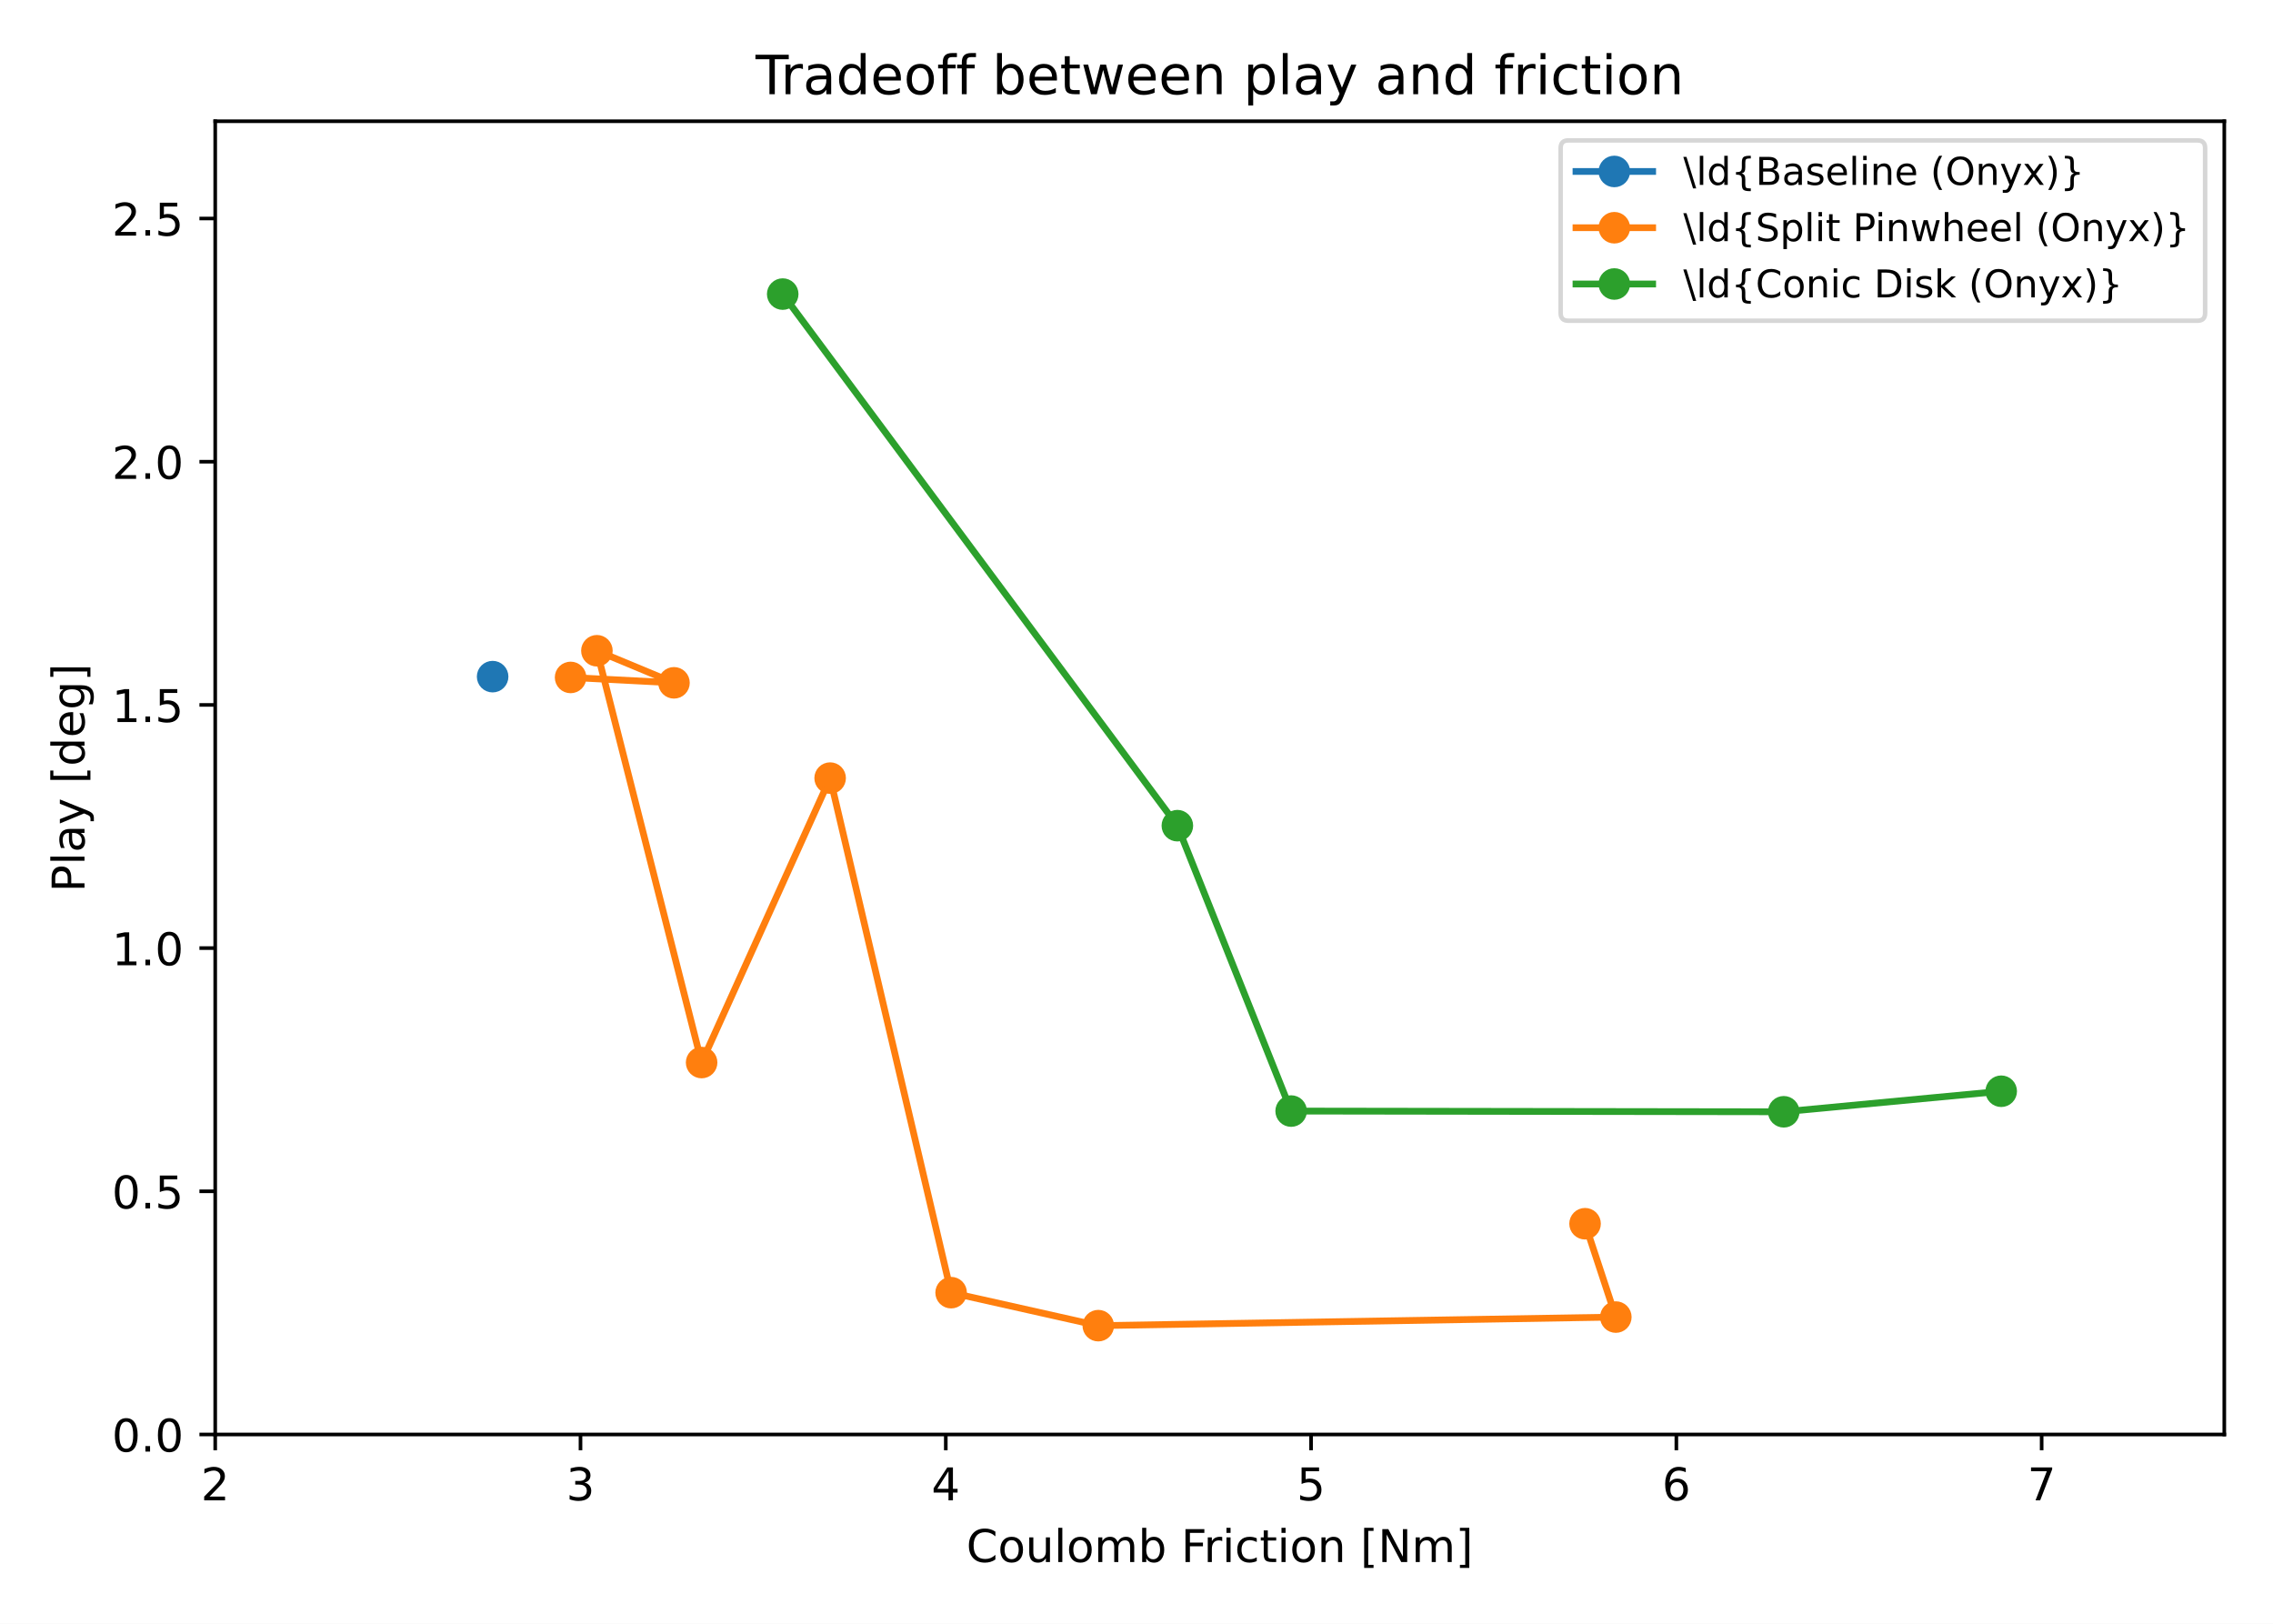
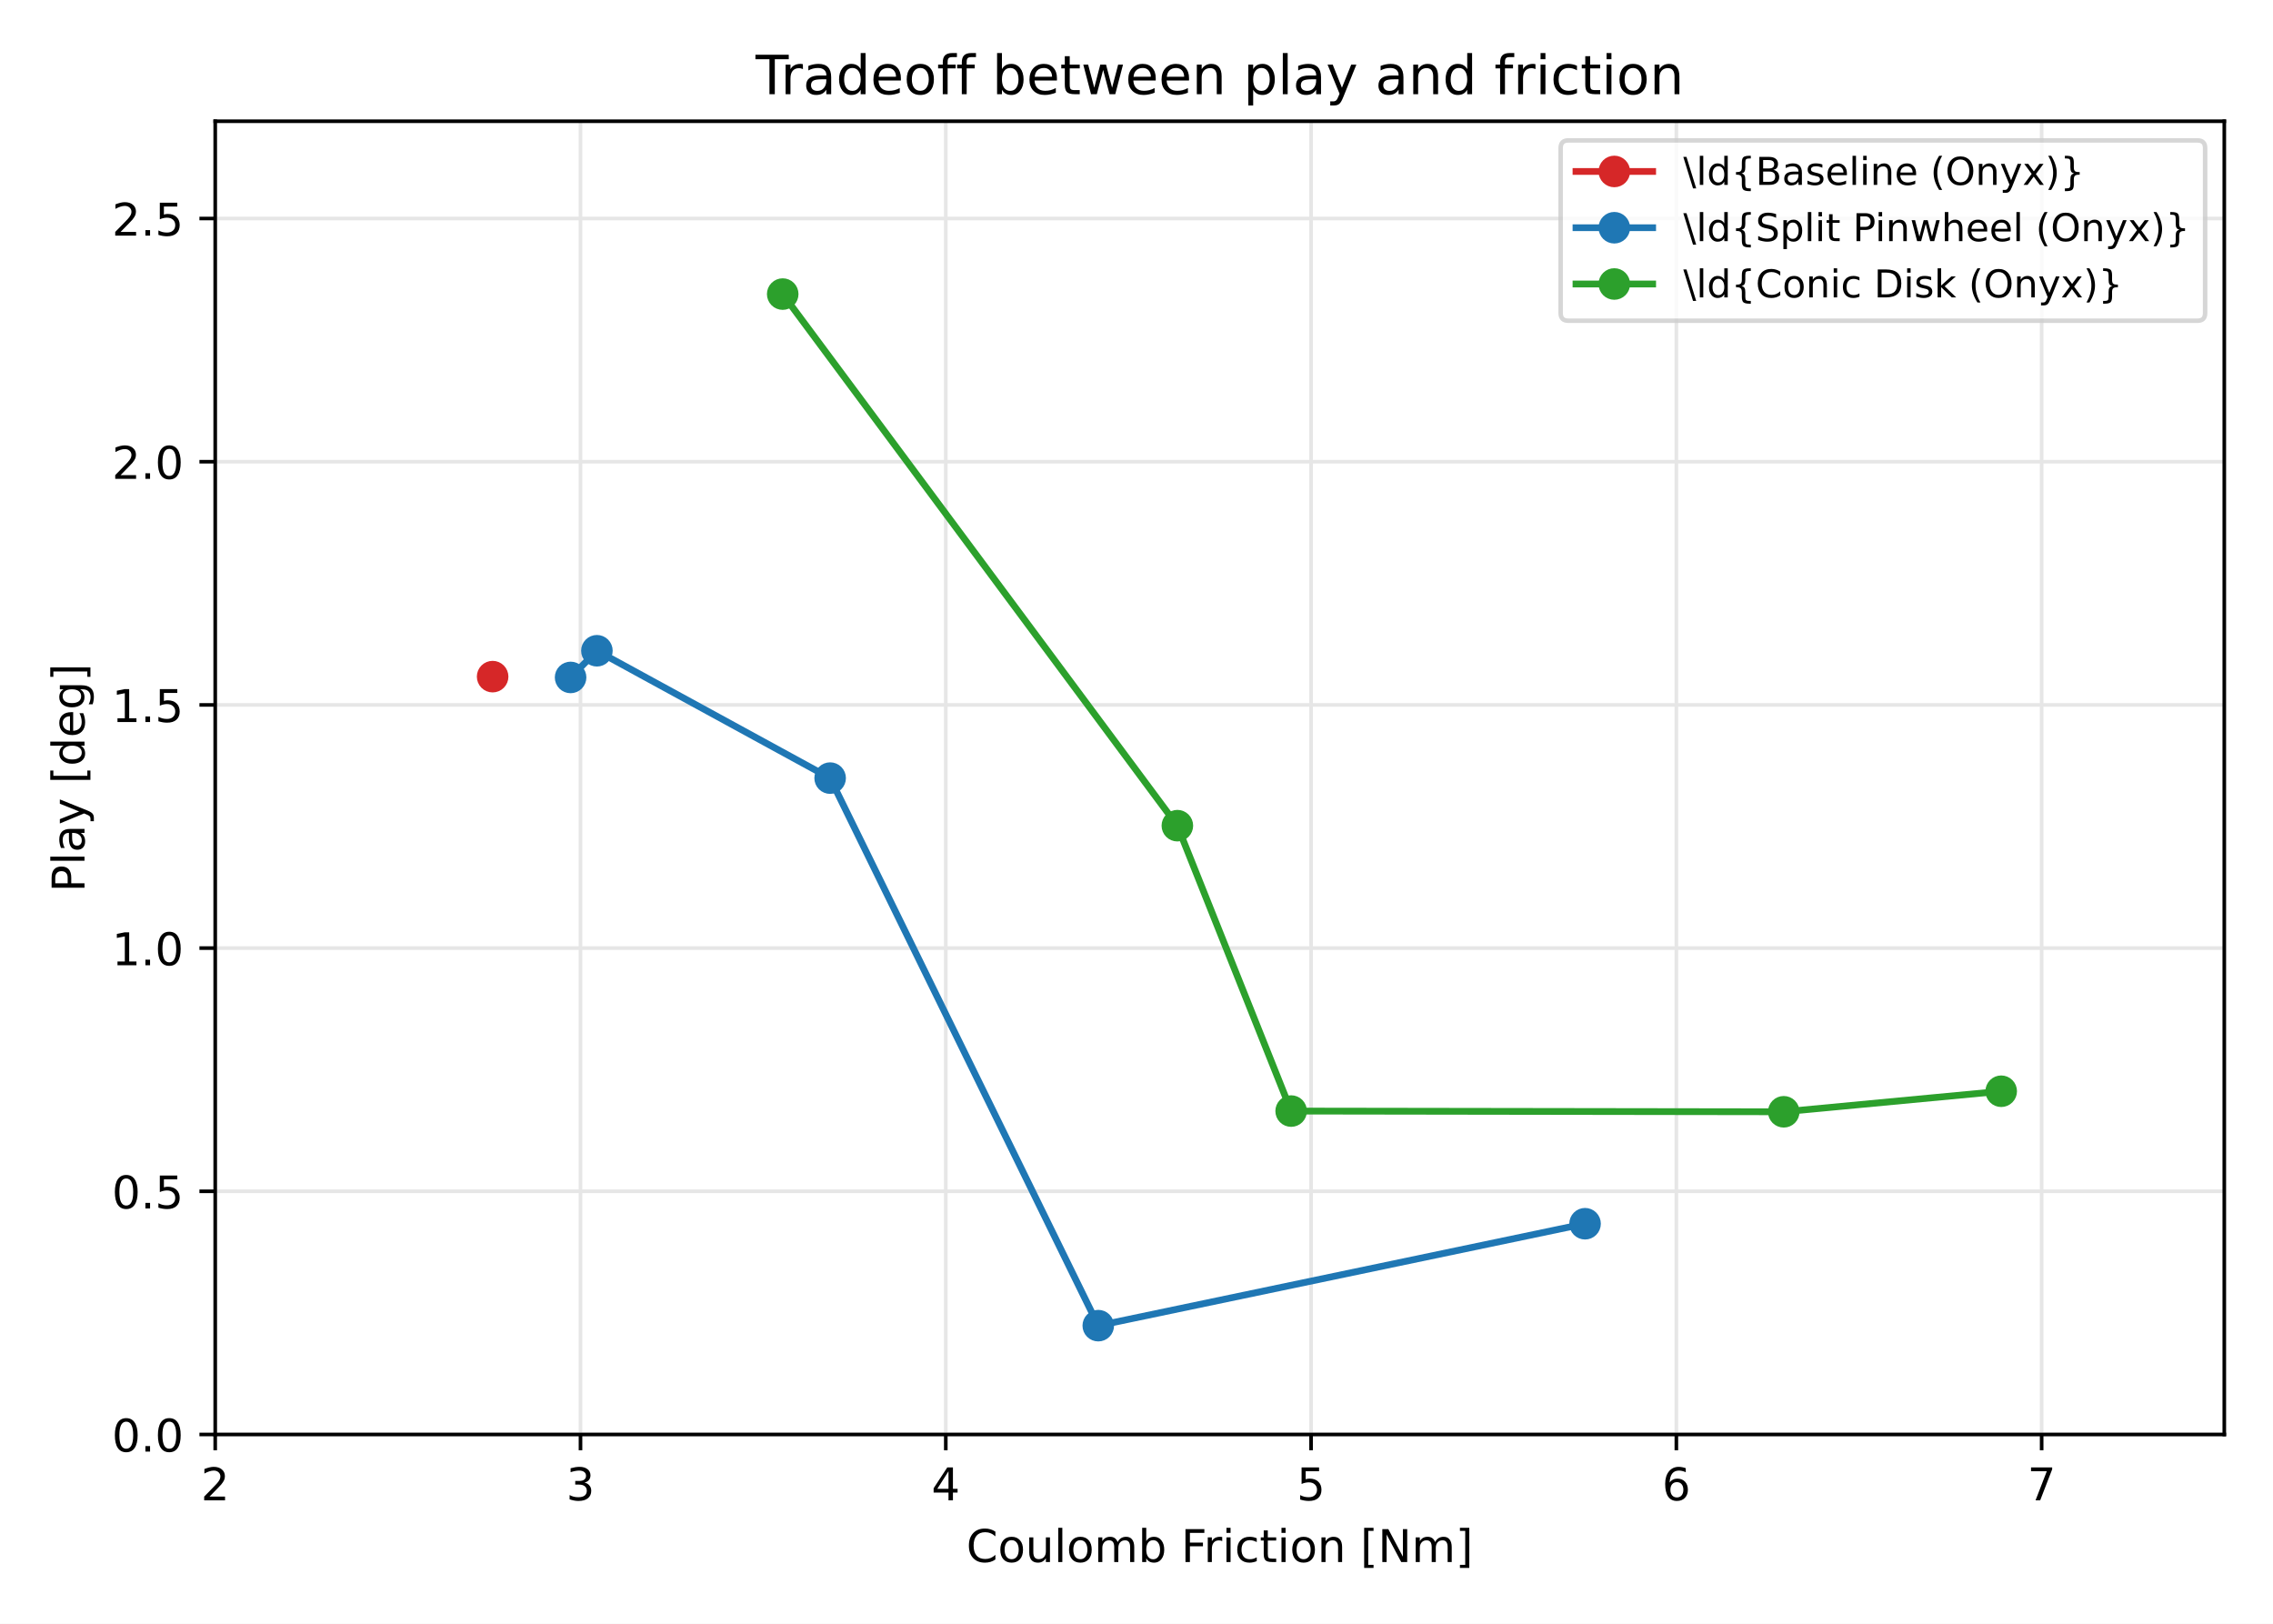
<svg xmlns="http://www.w3.org/2000/svg" xmlns:xlink="http://www.w3.org/1999/xlink" width="504pt" height="360pt" viewBox="0 0 504 360" version="1.1">
  <defs>
    <style type="text/css">*{stroke-linejoin: round; stroke-linecap: butt}</style>
  </defs>
  <g id="figure_1">
    <g id="patch_1">
      <path d="M 0 360  L 504 360  L 504 0  L 0 0  z " style="fill: #ffffff" />
    </g>
    <g id="axes_1">
      <g id="patch_2">
        <path d="M 47.72 318.04  L 493.2 318.04  L 493.2 26.88  L 47.72 26.88  z " style="fill: #ffffff" />
      </g>
      <g id="matplotlib.axis_1">
        <g id="xtick_1">
          <g id="line2d_1">
+             <path d="M 47.72 318.04  L 47.72 26.88  " clip-path="url(#pad4da9fe35)" style="fill: none; stroke: #e6e6e6; stroke-width: 0.8; stroke-linecap: square" />
+           </g>
+           <g id="line2d_2">
            <defs>
-               <path id="m081efcb8e5" d="M 0 0  L 0 3.5  " style="stroke: #000000; stroke-width: 0.8" />
+               <path id="m91d43f5c84" d="M 0 0  L 0 3.5  " style="stroke: #000000; stroke-width: 0.8" />
            </defs>
            <g>
-               <use xlink:href="#m081efcb8e5" x="47.72" y="318.04" style="stroke: #000000; stroke-width: 0.8" />
+               <use xlink:href="#m91d43f5c84" x="47.72" y="318.04" style="stroke: #000000; stroke-width: 0.8" />
            </g>
          </g>
          <g id="text_1">
            <text style="font: 10px 'DejaVu Sans', 'Bitstream Vera Sans', 'Computer Modern Sans Serif', 'Lucida Grande', 'Verdana', 'Geneva', 'Lucid', 'Arial', 'Helvetica', 'Avant Garde', sans-serif; text-anchor: middle" x="47.72" y="332.638" transform="rotate(-0 47.72 332.6384)">2</text>
          </g>
        </g>
        <g id="xtick_2">
-           <g id="line2d_2">
-             <g>
-               <use xlink:href="#m081efcb8e5" x="128.716" y="318.04" style="stroke: #000000; stroke-width: 0.8" />
+           <g id="line2d_3">
+             <path d="M 128.716 318.04  L 128.716 26.88  " clip-path="url(#pad4da9fe35)" style="fill: none; stroke: #e6e6e6; stroke-width: 0.8; stroke-linecap: square" />
+           </g>
+           <g id="line2d_4">
+             <g>
+               <use xlink:href="#m91d43f5c84" x="128.716" y="318.04" style="stroke: #000000; stroke-width: 0.8" />
            </g>
          </g>
          <g id="text_2">
            <text style="font: 10px 'DejaVu Sans', 'Bitstream Vera Sans', 'Computer Modern Sans Serif', 'Lucida Grande', 'Verdana', 'Geneva', 'Lucid', 'Arial', 'Helvetica', 'Avant Garde', sans-serif; text-anchor: middle" x="128.716" y="332.638" transform="rotate(-0 128.7164 332.6384)">3</text>
          </g>
        </g>
        <g id="xtick_3">
-           <g id="line2d_3">
-             <g>
-               <use xlink:href="#m081efcb8e5" x="209.713" y="318.04" style="stroke: #000000; stroke-width: 0.8" />
+           <g id="line2d_5">
+             <path d="M 209.713 318.04  L 209.713 26.88  " clip-path="url(#pad4da9fe35)" style="fill: none; stroke: #e6e6e6; stroke-width: 0.8; stroke-linecap: square" />
+           </g>
+           <g id="line2d_6">
+             <g>
+               <use xlink:href="#m91d43f5c84" x="209.713" y="318.04" style="stroke: #000000; stroke-width: 0.8" />
            </g>
          </g>
          <g id="text_3">
            <text style="font: 10px 'DejaVu Sans', 'Bitstream Vera Sans', 'Computer Modern Sans Serif', 'Lucida Grande', 'Verdana', 'Geneva', 'Lucid', 'Arial', 'Helvetica', 'Avant Garde', sans-serif; text-anchor: middle" x="209.713" y="332.638" transform="rotate(-0 209.7127 332.6384)">4</text>
          </g>
        </g>
        <g id="xtick_4">
-           <g id="line2d_4">
-             <g>
-               <use xlink:href="#m081efcb8e5" x="290.709" y="318.04" style="stroke: #000000; stroke-width: 0.8" />
+           <g id="line2d_7">
+             <path d="M 290.709 318.04  L 290.709 26.88  " clip-path="url(#pad4da9fe35)" style="fill: none; stroke: #e6e6e6; stroke-width: 0.8; stroke-linecap: square" />
+           </g>
+           <g id="line2d_8">
+             <g>
+               <use xlink:href="#m91d43f5c84" x="290.709" y="318.04" style="stroke: #000000; stroke-width: 0.8" />
            </g>
          </g>
          <g id="text_4">
            <text style="font: 10px 'DejaVu Sans', 'Bitstream Vera Sans', 'Computer Modern Sans Serif', 'Lucida Grande', 'Verdana', 'Geneva', 'Lucid', 'Arial', 'Helvetica', 'Avant Garde', sans-serif; text-anchor: middle" x="290.709" y="332.638" transform="rotate(-0 290.7091 332.6384)">5</text>
          </g>
        </g>
        <g id="xtick_5">
-           <g id="line2d_5">
-             <g>
-               <use xlink:href="#m081efcb8e5" x="371.705" y="318.04" style="stroke: #000000; stroke-width: 0.8" />
+           <g id="line2d_9">
+             <path d="M 371.705 318.04  L 371.705 26.88  " clip-path="url(#pad4da9fe35)" style="fill: none; stroke: #e6e6e6; stroke-width: 0.8; stroke-linecap: square" />
+           </g>
+           <g id="line2d_10">
+             <g>
+               <use xlink:href="#m91d43f5c84" x="371.705" y="318.04" style="stroke: #000000; stroke-width: 0.8" />
            </g>
          </g>
          <g id="text_5">
            <text style="font: 10px 'DejaVu Sans', 'Bitstream Vera Sans', 'Computer Modern Sans Serif', 'Lucida Grande', 'Verdana', 'Geneva', 'Lucid', 'Arial', 'Helvetica', 'Avant Garde', sans-serif; text-anchor: middle" x="371.705" y="332.638" transform="rotate(-0 371.7055 332.6384)">6</text>
          </g>
        </g>
        <g id="xtick_6">
-           <g id="line2d_6">
-             <g>
-               <use xlink:href="#m081efcb8e5" x="452.702" y="318.04" style="stroke: #000000; stroke-width: 0.8" />
+           <g id="line2d_11">
+             <path d="M 452.702 318.04  L 452.702 26.88  " clip-path="url(#pad4da9fe35)" style="fill: none; stroke: #e6e6e6; stroke-width: 0.8; stroke-linecap: square" />
+           </g>
+           <g id="line2d_12">
+             <g>
+               <use xlink:href="#m91d43f5c84" x="452.702" y="318.04" style="stroke: #000000; stroke-width: 0.8" />
            </g>
          </g>
          <g id="text_6">
            <text style="font: 10px 'DejaVu Sans', 'Bitstream Vera Sans', 'Computer Modern Sans Serif', 'Lucida Grande', 'Verdana', 'Geneva', 'Lucid', 'Arial', 'Helvetica', 'Avant Garde', sans-serif; text-anchor: middle" x="452.702" y="332.638" transform="rotate(-0 452.7018 332.6384)">7</text>
          </g>
        </g>
        <g id="text_7">
          <text style="font: 10px 'DejaVu Sans', 'Bitstream Vera Sans', 'Computer Modern Sans Serif', 'Lucida Grande', 'Verdana', 'Geneva', 'Lucid', 'Arial', 'Helvetica', 'Avant Garde', sans-serif; text-anchor: middle" x="270.46" y="346.317" transform="rotate(-0 270.46 346.3166)">Coulomb Friction [Nm]</text>
        </g>
      </g>
      <g id="matplotlib.axis_2">
        <g id="ytick_1">
-           <g id="line2d_7">
+           <g id="line2d_13">
+             <path d="M 47.72 318.04  L 493.2 318.04  " clip-path="url(#pad4da9fe35)" style="fill: none; stroke: #e6e6e6; stroke-width: 0.8; stroke-linecap: square" />
+           </g>
+           <g id="line2d_14">
            <defs>
-               <path id="m87fd9bad46" d="M 0 0  L -3.5 0  " style="stroke: #000000; stroke-width: 0.8" />
+               <path id="maff34b2a3f" d="M 0 0  L -3.5 0  " style="stroke: #000000; stroke-width: 0.8" />
            </defs>
            <g>
-               <use xlink:href="#m87fd9bad46" x="47.72" y="318.04" style="stroke: #000000; stroke-width: 0.8" />
+               <use xlink:href="#maff34b2a3f" x="47.72" y="318.04" style="stroke: #000000; stroke-width: 0.8" />
            </g>
          </g>
          <g id="text_8">
            <text style="font: 10px 'DejaVu Sans', 'Bitstream Vera Sans', 'Computer Modern Sans Serif', 'Lucida Grande', 'Verdana', 'Geneva', 'Lucid', 'Arial', 'Helvetica', 'Avant Garde', sans-serif; text-anchor: end" x="40.72" y="321.839" transform="rotate(-0 40.72 321.8392)">0.0</text>
          </g>
        </g>
        <g id="ytick_2">
-           <g id="line2d_8">
-             <g>
-               <use xlink:href="#m87fd9bad46" x="47.72" y="264.121" style="stroke: #000000; stroke-width: 0.8" />
+           <g id="line2d_15">
+             <path d="M 47.72 264.121  L 493.2 264.121  " clip-path="url(#pad4da9fe35)" style="fill: none; stroke: #e6e6e6; stroke-width: 0.8; stroke-linecap: square" />
+           </g>
+           <g id="line2d_16">
+             <g>
+               <use xlink:href="#maff34b2a3f" x="47.72" y="264.121" style="stroke: #000000; stroke-width: 0.8" />
            </g>
          </g>
          <g id="text_9">
            <text style="font: 10px 'DejaVu Sans', 'Bitstream Vera Sans', 'Computer Modern Sans Serif', 'Lucida Grande', 'Verdana', 'Geneva', 'Lucid', 'Arial', 'Helvetica', 'Avant Garde', sans-serif; text-anchor: end" x="40.72" y="267.921" transform="rotate(-0 40.72 267.9207)">0.5</text>
          </g>
        </g>
        <g id="ytick_3">
-           <g id="line2d_9">
-             <g>
-               <use xlink:href="#m87fd9bad46" x="47.72" y="210.203" style="stroke: #000000; stroke-width: 0.8" />
+           <g id="line2d_17">
+             <path d="M 47.72 210.203  L 493.2 210.203  " clip-path="url(#pad4da9fe35)" style="fill: none; stroke: #e6e6e6; stroke-width: 0.8; stroke-linecap: square" />
+           </g>
+           <g id="line2d_18">
+             <g>
+               <use xlink:href="#maff34b2a3f" x="47.72" y="210.203" style="stroke: #000000; stroke-width: 0.8" />
            </g>
          </g>
          <g id="text_10">
            <text style="font: 10px 'DejaVu Sans', 'Bitstream Vera Sans', 'Computer Modern Sans Serif', 'Lucida Grande', 'Verdana', 'Geneva', 'Lucid', 'Arial', 'Helvetica', 'Avant Garde', sans-serif; text-anchor: end" x="40.72" y="214.002" transform="rotate(-0 40.72 214.0022)">1.0</text>
          </g>
        </g>
        <g id="ytick_4">
-           <g id="line2d_10">
-             <g>
-               <use xlink:href="#m87fd9bad46" x="47.72" y="156.284" style="stroke: #000000; stroke-width: 0.8" />
+           <g id="line2d_19">
+             <path d="M 47.72 156.284  L 493.2 156.284  " clip-path="url(#pad4da9fe35)" style="fill: none; stroke: #e6e6e6; stroke-width: 0.8; stroke-linecap: square" />
+           </g>
+           <g id="line2d_20">
+             <g>
+               <use xlink:href="#maff34b2a3f" x="47.72" y="156.284" style="stroke: #000000; stroke-width: 0.8" />
            </g>
          </g>
          <g id="text_11">
            <text style="font: 10px 'DejaVu Sans', 'Bitstream Vera Sans', 'Computer Modern Sans Serif', 'Lucida Grande', 'Verdana', 'Geneva', 'Lucid', 'Arial', 'Helvetica', 'Avant Garde', sans-serif; text-anchor: end" x="40.72" y="160.084" transform="rotate(-0 40.72 160.0837)">1.5</text>
          </g>
        </g>
        <g id="ytick_5">
-           <g id="line2d_11">
-             <g>
-               <use xlink:href="#m87fd9bad46" x="47.72" y="102.366" style="stroke: #000000; stroke-width: 0.8" />
+           <g id="line2d_21">
+             <path d="M 47.72 102.366  L 493.2 102.366  " clip-path="url(#pad4da9fe35)" style="fill: none; stroke: #e6e6e6; stroke-width: 0.8; stroke-linecap: square" />
+           </g>
+           <g id="line2d_22">
+             <g>
+               <use xlink:href="#maff34b2a3f" x="47.72" y="102.366" style="stroke: #000000; stroke-width: 0.8" />
            </g>
          </g>
          <g id="text_12">
            <text style="font: 10px 'DejaVu Sans', 'Bitstream Vera Sans', 'Computer Modern Sans Serif', 'Lucida Grande', 'Verdana', 'Geneva', 'Lucid', 'Arial', 'Helvetica', 'Avant Garde', sans-serif; text-anchor: end" x="40.72" y="106.165" transform="rotate(-0 40.72 106.1651)">2.0</text>
          </g>
        </g>
        <g id="ytick_6">
-           <g id="line2d_12">
-             <g>
-               <use xlink:href="#m87fd9bad46" x="47.72" y="48.447" style="stroke: #000000; stroke-width: 0.8" />
+           <g id="line2d_23">
+             <path d="M 47.72 48.447  L 493.2 48.447  " clip-path="url(#pad4da9fe35)" style="fill: none; stroke: #e6e6e6; stroke-width: 0.8; stroke-linecap: square" />
+           </g>
+           <g id="line2d_24">
+             <g>
+               <use xlink:href="#maff34b2a3f" x="47.72" y="48.447" style="stroke: #000000; stroke-width: 0.8" />
            </g>
          </g>
          <g id="text_13">
            <text style="font: 10px 'DejaVu Sans', 'Bitstream Vera Sans', 'Computer Modern Sans Serif', 'Lucida Grande', 'Verdana', 'Geneva', 'Lucid', 'Arial', 'Helvetica', 'Avant Garde', sans-serif; text-anchor: end" x="40.72" y="52.247" transform="rotate(-0 40.72 52.24663)">2.5</text>
          </g>
        </g>
        <g id="text_14">
          <text style="font: 10px 'DejaVu Sans', 'Bitstream Vera Sans', 'Computer Modern Sans Serif', 'Lucida Grande', 'Verdana', 'Geneva', 'Lucid', 'Arial', 'Helvetica', 'Avant Garde', sans-serif; text-anchor: middle" x="18.737" y="172.46" transform="rotate(-90 18.73719 172.46)">Play [deg]</text>
        </g>
      </g>
-       <g id="line2d_13">
-         <path d="M 109.232 150.017  " clip-path="url(#pd27348fdc5)" style="fill: none; stroke: #1f77b4; stroke-width: 1.5; stroke-linecap: square" />
+       <g id="line2d_25">
+         <path d="M 109.232 150.017  " clip-path="url(#pad4da9fe35)" style="fill: none; stroke: #d62728; stroke-width: 1.5; stroke-linecap: square" />
        <defs>
-           <path id="m9c67e186f0" d="M 0 3  C 0.796 3 1.559 2.684 2.121 2.121  C 2.684 1.559 3 0.796 3 0  C 3 -0.796 2.684 -1.559 2.121 -2.121  C 1.559 -2.684 0.796 -3 0 -3  C -0.796 -3 -1.559 -2.684 -2.121 -2.121  C -2.684 -1.559 -3 -0.796 -3 0  C -3 0.796 -2.684 1.559 -2.121 2.121  C -1.559 2.684 -0.796 3 0 3  z " style="stroke: #1f77b4" />
+           <path id="me751ffc60e" d="M 0 3  C 0.796 3 1.559 2.684 2.121 2.121  C 2.684 1.559 3 0.796 3 0  C 3 -0.796 2.684 -1.559 2.121 -2.121  C 1.559 -2.684 0.796 -3 0 -3  C -0.796 -3 -1.559 -2.684 -2.121 -2.121  C -2.684 -1.559 -3 -0.796 -3 0  C -3 0.796 -2.684 1.559 -2.121 2.121  C -1.559 2.684 -0.796 3 0 3  z " style="stroke: #d62728" />
        </defs>
-         <g clip-path="url(#pd27348fdc5)">
-           <use xlink:href="#m9c67e186f0" x="109.232" y="150.017" style="fill: #1f77b4; stroke: #1f77b4" />
-         </g>
-       </g>
-       <g id="line2d_14">
-         <path d="M 126.519 150.195  L 149.444 151.389  L 132.354 144.278  L 155.572 235.577  L 184.069 172.516  L 210.896 286.595  L 243.525 293.91  L 358.281 292.008  L 351.46 271.313  " clip-path="url(#pd27348fdc5)" style="fill: none; stroke: #ff7f0e; stroke-width: 1.5; stroke-linecap: square" />
+         <g clip-path="url(#pad4da9fe35)">
+           <use xlink:href="#me751ffc60e" x="109.232" y="150.017" style="fill: #d62728; stroke: #d62728" />
+         </g>
+       </g>
+       <g id="line2d_26">
+         <path d="M 126.519 150.195  L 132.354 144.278  L 184.069 172.516  L 243.525 293.91  L 351.46 271.313  " clip-path="url(#pad4da9fe35)" style="fill: none; stroke: #1f77b4; stroke-width: 1.5; stroke-linecap: square" />
        <defs>
-           <path id="m09aae43ccc" d="M 0 3  C 0.796 3 1.559 2.684 2.121 2.121  C 2.684 1.559 3 0.796 3 0  C 3 -0.796 2.684 -1.559 2.121 -2.121  C 1.559 -2.684 0.796 -3 0 -3  C -0.796 -3 -1.559 -2.684 -2.121 -2.121  C -2.684 -1.559 -3 -0.796 -3 0  C -3 0.796 -2.684 1.559 -2.121 2.121  C -1.559 2.684 -0.796 3 0 3  z " style="stroke: #ff7f0e" />
+           <path id="m9d1e8d25a7" d="M 0 3  C 0.796 3 1.559 2.684 2.121 2.121  C 2.684 1.559 3 0.796 3 0  C 3 -0.796 2.684 -1.559 2.121 -2.121  C 1.559 -2.684 0.796 -3 0 -3  C -0.796 -3 -1.559 -2.684 -2.121 -2.121  C -2.684 -1.559 -3 -0.796 -3 0  C -3 0.796 -2.684 1.559 -2.121 2.121  C -1.559 2.684 -0.796 3 0 3  z " style="stroke: #1f77b4" />
        </defs>
-         <g clip-path="url(#pd27348fdc5)">
-           <use xlink:href="#m09aae43ccc" x="126.519" y="150.195" style="fill: #ff7f0e; stroke: #ff7f0e" />
-           <use xlink:href="#m09aae43ccc" x="149.444" y="151.389" style="fill: #ff7f0e; stroke: #ff7f0e" />
-           <use xlink:href="#m09aae43ccc" x="132.354" y="144.278" style="fill: #ff7f0e; stroke: #ff7f0e" />
-           <use xlink:href="#m09aae43ccc" x="155.572" y="235.577" style="fill: #ff7f0e; stroke: #ff7f0e" />
-           <use xlink:href="#m09aae43ccc" x="184.069" y="172.516" style="fill: #ff7f0e; stroke: #ff7f0e" />
-           <use xlink:href="#m09aae43ccc" x="210.896" y="286.595" style="fill: #ff7f0e; stroke: #ff7f0e" />
-           <use xlink:href="#m09aae43ccc" x="243.525" y="293.91" style="fill: #ff7f0e; stroke: #ff7f0e" />
-           <use xlink:href="#m09aae43ccc" x="358.281" y="292.008" style="fill: #ff7f0e; stroke: #ff7f0e" />
-           <use xlink:href="#m09aae43ccc" x="351.46" y="271.313" style="fill: #ff7f0e; stroke: #ff7f0e" />
-         </g>
-       </g>
-       <g id="line2d_15">
-         <path d="M 173.553 65.203  L 261.061 183.059  L 286.29 246.335  L 395.517 246.494  L 443.735 241.939  " clip-path="url(#pd27348fdc5)" style="fill: none; stroke: #2ca02c; stroke-width: 1.5; stroke-linecap: square" />
+         <g clip-path="url(#pad4da9fe35)">
+           <use xlink:href="#m9d1e8d25a7" x="126.519" y="150.195" style="fill: #1f77b4; stroke: #1f77b4" />
+           <use xlink:href="#m9d1e8d25a7" x="132.354" y="144.278" style="fill: #1f77b4; stroke: #1f77b4" />
+           <use xlink:href="#m9d1e8d25a7" x="184.069" y="172.516" style="fill: #1f77b4; stroke: #1f77b4" />
+           <use xlink:href="#m9d1e8d25a7" x="243.525" y="293.91" style="fill: #1f77b4; stroke: #1f77b4" />
+           <use xlink:href="#m9d1e8d25a7" x="351.46" y="271.313" style="fill: #1f77b4; stroke: #1f77b4" />
+         </g>
+       </g>
+       <g id="line2d_27">
+         <path d="M 173.553 65.203  L 261.061 183.059  L 286.29 246.335  L 395.517 246.494  L 443.735 241.939  " clip-path="url(#pad4da9fe35)" style="fill: none; stroke: #2ca02c; stroke-width: 1.5; stroke-linecap: square" />
        <defs>
-           <path id="m656d29f8a9" d="M 0 3  C 0.796 3 1.559 2.684 2.121 2.121  C 2.684 1.559 3 0.796 3 0  C 3 -0.796 2.684 -1.559 2.121 -2.121  C 1.559 -2.684 0.796 -3 0 -3  C -0.796 -3 -1.559 -2.684 -2.121 -2.121  C -2.684 -1.559 -3 -0.796 -3 0  C -3 0.796 -2.684 1.559 -2.121 2.121  C -1.559 2.684 -0.796 3 0 3  z " style="stroke: #2ca02c" />
+           <path id="m96b2d9542d" d="M 0 3  C 0.796 3 1.559 2.684 2.121 2.121  C 2.684 1.559 3 0.796 3 0  C 3 -0.796 2.684 -1.559 2.121 -2.121  C 1.559 -2.684 0.796 -3 0 -3  C -0.796 -3 -1.559 -2.684 -2.121 -2.121  C -2.684 -1.559 -3 -0.796 -3 0  C -3 0.796 -2.684 1.559 -2.121 2.121  C -1.559 2.684 -0.796 3 0 3  z " style="stroke: #2ca02c" />
        </defs>
-         <g clip-path="url(#pd27348fdc5)">
-           <use xlink:href="#m656d29f8a9" x="173.553" y="65.203" style="fill: #2ca02c; stroke: #2ca02c" />
-           <use xlink:href="#m656d29f8a9" x="261.061" y="183.059" style="fill: #2ca02c; stroke: #2ca02c" />
-           <use xlink:href="#m656d29f8a9" x="286.29" y="246.335" style="fill: #2ca02c; stroke: #2ca02c" />
-           <use xlink:href="#m656d29f8a9" x="395.517" y="246.494" style="fill: #2ca02c; stroke: #2ca02c" />
-           <use xlink:href="#m656d29f8a9" x="443.735" y="241.939" style="fill: #2ca02c; stroke: #2ca02c" />
+         <g clip-path="url(#pad4da9fe35)">
+           <use xlink:href="#m96b2d9542d" x="173.553" y="65.203" style="fill: #2ca02c; stroke: #2ca02c" />
+           <use xlink:href="#m96b2d9542d" x="261.061" y="183.059" style="fill: #2ca02c; stroke: #2ca02c" />
+           <use xlink:href="#m96b2d9542d" x="286.29" y="246.335" style="fill: #2ca02c; stroke: #2ca02c" />
+           <use xlink:href="#m96b2d9542d" x="395.517" y="246.494" style="fill: #2ca02c; stroke: #2ca02c" />
+           <use xlink:href="#m96b2d9542d" x="443.735" y="241.939" style="fill: #2ca02c; stroke: #2ca02c" />
        </g>
      </g>
      <g id="patch_3">
        <path d="M 47.72 318.04  L 47.72 26.88  " style="fill: none; stroke: #000000; stroke-width: 0.8; stroke-linejoin: miter; stroke-linecap: square" />
      </g>
      <g id="patch_4">
        <path d="M 493.2 318.04  L 493.2 26.88  " style="fill: none; stroke: #000000; stroke-width: 0.8; stroke-linejoin: miter; stroke-linecap: square" />
      </g>
      <g id="patch_5">
        <path d="M 47.72 318.04  L 493.2 318.04  " style="fill: none; stroke: #000000; stroke-width: 0.8; stroke-linejoin: miter; stroke-linecap: square" />
      </g>
      <g id="patch_6">
        <path d="M 47.72 26.88  L 493.2 26.88  " style="fill: none; stroke: #000000; stroke-width: 0.8; stroke-linejoin: miter; stroke-linecap: square" />
      </g>
      <g id="text_15">
        <text style="font: 12px 'DejaVu Sans', 'Bitstream Vera Sans', 'Computer Modern Sans Serif', 'Lucida Grande', 'Verdana', 'Geneva', 'Lucid', 'Arial', 'Helvetica', 'Avant Garde', sans-serif; text-anchor: middle" x="270.46" y="20.88" transform="rotate(-0 270.46 20.88)">Tradeoff between play and friction</text>
      </g>
      <g id="legend_1">
        <g id="patch_7">
          <path d="M 347.748 71.109  L 487.25 71.109  Q 488.95 71.109 488.95 69.409  L 488.95 32.83  Q 488.95 31.13 487.25 31.13  L 347.748 31.13  Q 346.048 31.13 346.048 32.83  L 346.048 69.409  Q 346.048 71.109 347.748 71.109  z " style="fill: #ffffff; opacity: 0.8; stroke: #cccccc; stroke-linejoin: miter" />
        </g>
-         <g id="line2d_16">
-           <path d="M 349.448 38.014  L 357.948 38.014  L 366.448 38.014  " style="fill: none; stroke: #1f77b4; stroke-width: 1.5; stroke-linecap: square" />
+         <g id="line2d_28">
+           <path d="M 349.448 38.014  L 357.948 38.014  L 366.448 38.014  " style="fill: none; stroke: #d62728; stroke-width: 1.5; stroke-linecap: square" />
          <g>
-             <use xlink:href="#m9c67e186f0" x="357.948" y="38.014" style="fill: #1f77b4; stroke: #1f77b4" />
+             <use xlink:href="#me751ffc60e" x="357.948" y="38.014" style="fill: #d62728; stroke: #d62728" />
          </g>
        </g>
        <g id="text_16">
          <text style="font: 8.5px 'DejaVu Sans', 'Bitstream Vera Sans', 'Computer Modern Sans Serif', 'Lucida Grande', 'Verdana', 'Geneva', 'Lucid', 'Arial', 'Helvetica', 'Avant Garde', sans-serif; text-anchor: start" x="373.248" y="40.989" transform="rotate(-0 373.2477 40.98867)">\ld{Baseline (Onyx)}</text>
        </g>
-         <g id="line2d_17">
-           <path d="M 349.448 50.49  L 357.948 50.49  L 366.448 50.49  " style="fill: none; stroke: #ff7f0e; stroke-width: 1.5; stroke-linecap: square" />
+         <g id="line2d_29">
+           <path d="M 349.448 50.49  L 357.948 50.49  L 366.448 50.49  " style="fill: none; stroke: #1f77b4; stroke-width: 1.5; stroke-linecap: square" />
          <g>
-             <use xlink:href="#m09aae43ccc" x="357.948" y="50.49" style="fill: #ff7f0e; stroke: #ff7f0e" />
+             <use xlink:href="#m9d1e8d25a7" x="357.948" y="50.49" style="fill: #1f77b4; stroke: #1f77b4" />
          </g>
        </g>
        <g id="text_17">
          <text style="font: 8.5px 'DejaVu Sans', 'Bitstream Vera Sans', 'Computer Modern Sans Serif', 'Lucida Grande', 'Verdana', 'Geneva', 'Lucid', 'Arial', 'Helvetica', 'Avant Garde', sans-serif; text-anchor: start" x="373.248" y="53.465" transform="rotate(-0 373.2477 53.46508)">\ld{Split Pinwheel (Onyx)}</text>
        </g>
-         <g id="line2d_18">
+         <g id="line2d_30">
          <path d="M 349.448 62.966  L 357.948 62.966  L 366.448 62.966  " style="fill: none; stroke: #2ca02c; stroke-width: 1.5; stroke-linecap: square" />
          <g>
-             <use xlink:href="#m656d29f8a9" x="357.948" y="62.966" style="fill: #2ca02c; stroke: #2ca02c" />
+             <use xlink:href="#m96b2d9542d" x="357.948" y="62.966" style="fill: #2ca02c; stroke: #2ca02c" />
          </g>
        </g>
        <g id="text_18">
          <text style="font: 8.5px 'DejaVu Sans', 'Bitstream Vera Sans', 'Computer Modern Sans Serif', 'Lucida Grande', 'Verdana', 'Geneva', 'Lucid', 'Arial', 'Helvetica', 'Avant Garde', sans-serif; text-anchor: start" x="373.248" y="65.941" transform="rotate(-0 373.2477 65.94148)">\ld{Conic Disk (Onyx)}</text>
        </g>
      </g>
    </g>
  </g>
  <defs>
-     <clipPath id="pd27348fdc5">
+     <clipPath id="pad4da9fe35">
      <rect x="47.72" y="26.88" width="445.48" height="291.16" />
    </clipPath>
  </defs>
</svg>
